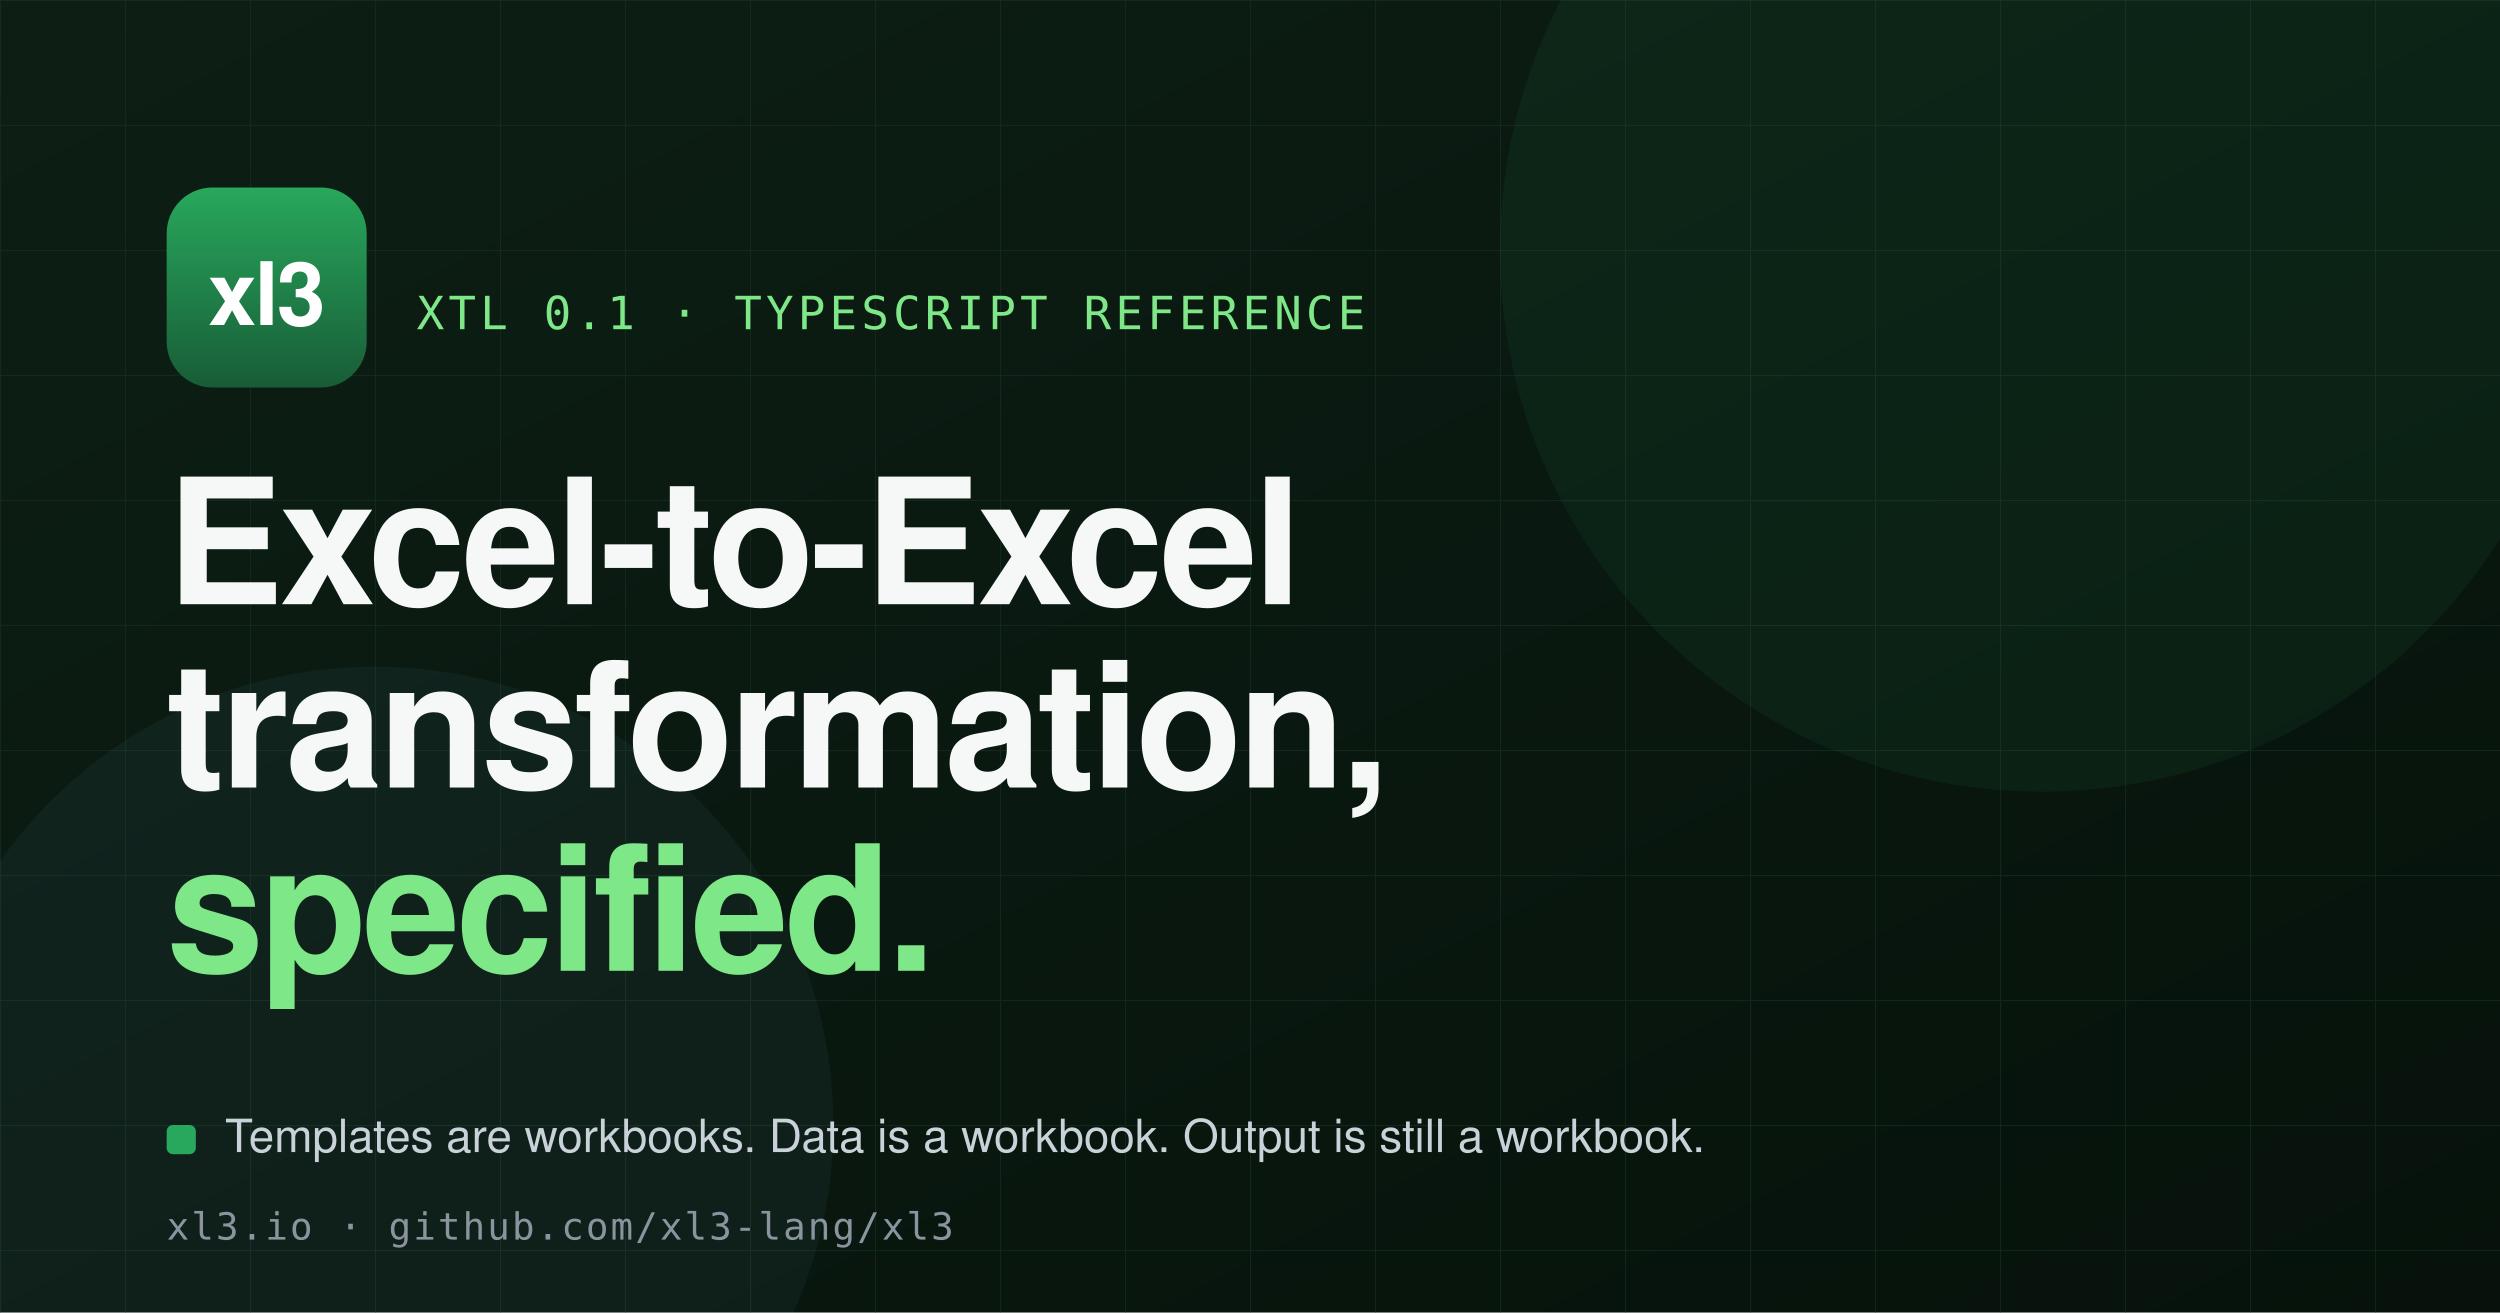
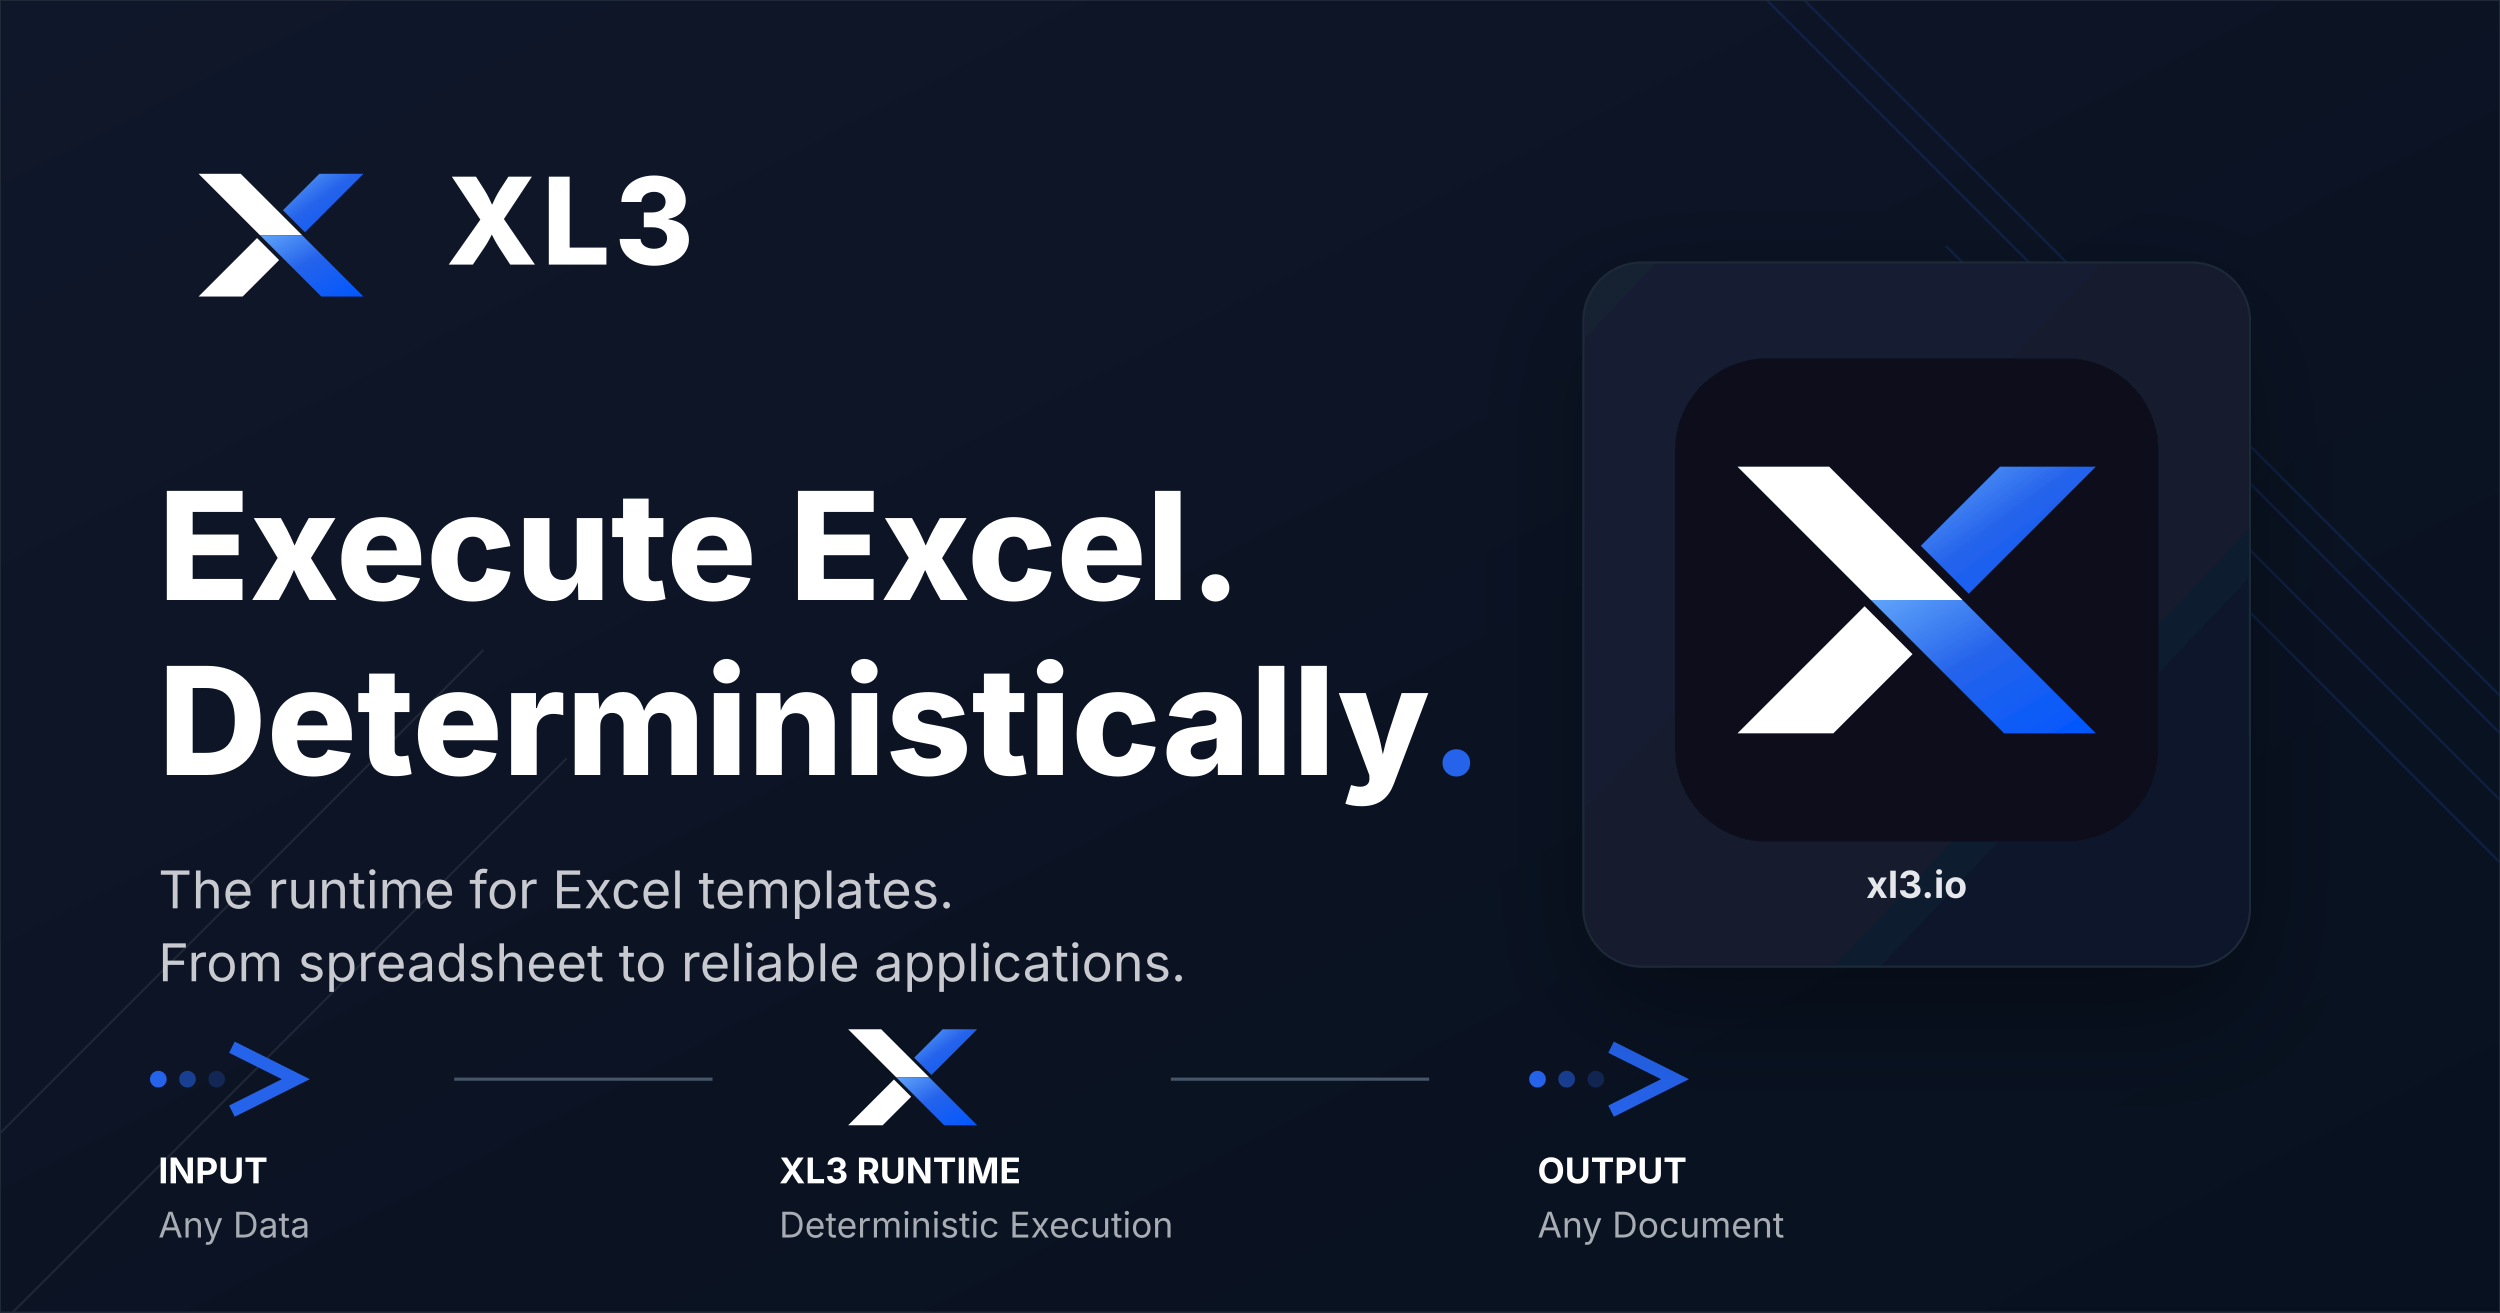
- <svg xmlns="http://www.w3.org/2000/svg" viewBox="0 0 1200 630" width="1200" height="630">
+ <svg xmlns="http://www.w3.org/2000/svg" width="1200" height="630" viewBox="0 0 1200 630">
  <defs>
    <linearGradient id="bg" x1="0" y1="0" x2="1" y2="1">
-       <stop offset="0" stop-color="#0d1f15" />
-       <stop offset="1" stop-color="#06120b" />
+       <stop offset="0" stop-color="#0F172A" />
+       <stop offset="0.58" stop-color="#0B1323" />
+       <stop offset="1" stop-color="#07111F" />
    </linearGradient>
-     <linearGradient id="excel" x1="0" y1="0" x2="0" y2="1">
-       <stop offset="0" stop-color="#28a85c" />
-       <stop offset="1" stop-color="#185c37" />
+     <linearGradient id="blue" x1="0" y1="0" x2="1" y2="1">
+       <stop offset="0" stop-color="#60A5FA" />
+       <stop offset="0.45" stop-color="#2563EB" />
+       <stop offset="1" stop-color="#0057FF" />
    </linearGradient>
-     <pattern id="grid" width="60" height="60" patternUnits="userSpaceOnUse">
-       <path d="M 60 0 L 0 0 0 60" fill="none" stroke="#1f3a2a" stroke-width="1" />
-     </pattern>
+     <linearGradient id="panel" x1="0" y1="0" x2="1" y2="1">
+       <stop offset="0" stop-color="#172033" />
+       <stop offset="1" stop-color="#0F172A" />
+     </linearGradient>
+     <filter id="shadow" x="-20%" y="-20%" width="140%" height="140%">
+       <feDropShadow dx="0" dy="22" stdDeviation="28" flood-color="#000000" flood-opacity="0.35" />
+     </filter>
+     <g id="symbolLight" fill-rule="evenodd" shape-rendering="geometricPrecision">
+       <path fill="url(#blue)" d="M168 64h46l-61 61-23-23z" />
+       <path fill="#FFFFFF" d="M42 192h46l38-38-23-23z" />
+       <path fill="#FFFFFF" d="M42 64h44l64 64h-44z" />
+       <path fill="url(#blue)" d="M106 128h44l64 64h-44z" />
+     </g>
  </defs>
  <rect width="1200" height="630" fill="url(#bg)" />
-   <rect width="1200" height="630" fill="url(#grid)" opacity="0.45" />
-   <circle cx="980" cy="120" r="260" fill="#28a85c" opacity="0.08" />
-   <circle cx="180" cy="540" r="220" fill="#79c0ff" opacity="0.05" />
-   <g transform="translate(80,90)">
-     <rect width="96" height="96" rx="22" fill="url(#excel)" />
-     <text x="48" y="66" text-anchor="middle" font-family="ui-sans-serif, system-ui, -apple-system, Segoe UI, Helvetica, Arial, sans-serif" font-size="42" font-weight="800" fill="#ffffff" letter-spacing="-1">xl3</text>
+   <path d="M792 -56 1264 416M856 -10 1328 462M934 118 1255 439M990 204 1280 494" fill="none" stroke="#2563EB" stroke-width="1.2" opacity="0.16" />
+   <path d="M-68 612 232 312M-28 664 272 364" fill="none" stroke="#FFFFFF" stroke-width="1" opacity="0.08" />
+   <rect x="0" y="0" width="1200" height="630" fill="none" stroke="#1F2937" stroke-width="1" />
+   <g transform="translate(76 54)">
+     <use href="#symbolLight" transform="scale(0.46)" />
+     <text x="138" y="73" font-family="Inter, ui-sans-serif, system-ui, -apple-system, Segoe UI, Helvetica, Arial, sans-serif" font-size="58" font-weight="800" fill="#FFFFFF" letter-spacing="2">XL3</text>
  </g>
-   <text x="200" y="158" font-family="ui-monospace, SFMono-Regular, Menlo, Consolas, monospace" font-size="22" fill="#7ee787" letter-spacing="2">XTL 0.1 · TYPESCRIPT REFERENCE</text>
-   <text x="80" y="290" font-family="ui-sans-serif, system-ui, -apple-system, Segoe UI, Helvetica, Arial, sans-serif" font-size="84" font-weight="800" fill="#f6f8f7" letter-spacing="-2">Excel-to-Excel</text>
-   <text x="80" y="378" font-family="ui-sans-serif, system-ui, -apple-system, Segoe UI, Helvetica, Arial, sans-serif" font-size="84" font-weight="800" fill="#f6f8f7" letter-spacing="-2">transformation,</text>
-   <text x="80" y="466" font-family="ui-sans-serif, system-ui, -apple-system, Segoe UI, Helvetica, Arial, sans-serif" font-size="84" font-weight="800" fill="#7ee787" letter-spacing="-2">specified.</text>
-   <g transform="translate(80,540)">
-     <rect width="14" height="14" rx="3" fill="#28a85c" />
-     <text x="28" y="13" font-family="ui-sans-serif, system-ui, -apple-system, Segoe UI, Helvetica, Arial, sans-serif" font-size="22" fill="#c9d1d9">Templates are workbooks. Data is a workbook. Output is still a workbook.</text>
+   <g transform="translate(76 288)">
+     <text x="0" y="0" font-family="Inter, ui-sans-serif, system-ui, -apple-system, Segoe UI, Helvetica, Arial, sans-serif" font-size="72" font-weight="800" fill="#FFFFFF">Execute Excel.</text>
+     <text x="0" y="84" font-family="Inter, ui-sans-serif, system-ui, -apple-system, Segoe UI, Helvetica, Arial, sans-serif" font-size="72" font-weight="800" fill="#FFFFFF">Deterministically<tspan fill="#2563EB">.</tspan>
+     </text>
+     <text x="0" y="148" font-family="Inter, ui-sans-serif, system-ui, -apple-system, Segoe UI, Helvetica, Arial, sans-serif" font-size="25" font-weight="400" fill="#E5E7EB" opacity="0.86">The runtime for Excel templates.</text>
+     <text x="0" y="183" font-family="Inter, ui-sans-serif, system-ui, -apple-system, Segoe UI, Helvetica, Arial, sans-serif" font-size="25" font-weight="400" fill="#E5E7EB" opacity="0.86">From spreadsheet to reliable applications.</text>
  </g>
-   <text x="80" y="595" font-family="ui-monospace, SFMono-Regular, Menlo, Consolas, monospace" font-size="18" fill="#8b949e" letter-spacing="1">xl3.io · github.com/xl3-lang/xl3</text>
+   <g transform="translate(76 518)">
+     <g>
+       <circle cx="0" cy="0" r="4" fill="#2563EB" />
+       <circle cx="14" cy="0" r="4" fill="#2563EB" opacity="0.55" />
+       <circle cx="28" cy="0" r="4" fill="#2563EB" opacity="0.24" />
+       <path d="M38 -14 66 0 38 14" fill="none" stroke="#2563EB" stroke-width="6" stroke-linecap="square" stroke-linejoin="miter" />
+       <text x="0" y="50" font-family="Inter, ui-sans-serif, system-ui, -apple-system, Segoe UI, Helvetica, Arial, sans-serif" font-size="17" font-weight="700" fill="#FFFFFF">INPUT</text>
+       <text x="0" y="76" font-family="Inter, ui-sans-serif, system-ui, -apple-system, Segoe UI, Helvetica, Arial, sans-serif" font-size="17" font-weight="400" fill="#E5E7EB" opacity="0.72">Any Data</text>
+     </g>
+     <path d="M142 0H266" stroke="#475569" stroke-width="1.5" />
+     <g transform="translate(316 -47) scale(0.36)">
+       <use href="#symbolLight" />
+     </g>
+     <text x="298" y="50" font-family="Inter, ui-sans-serif, system-ui, -apple-system, Segoe UI, Helvetica, Arial, sans-serif" font-size="17" font-weight="700" fill="#FFFFFF">XL3 RUNTIME</text>
+     <text x="298" y="76" font-family="Inter, ui-sans-serif, system-ui, -apple-system, Segoe UI, Helvetica, Arial, sans-serif" font-size="17" font-weight="400" fill="#E5E7EB" opacity="0.72">Deterministic Execution</text>
+     <path d="M486 0H610" stroke="#475569" stroke-width="1.5" />
+     <g transform="translate(662 0)">
+       <circle cx="0" cy="0" r="4" fill="#2563EB" />
+       <circle cx="14" cy="0" r="4" fill="#2563EB" opacity="0.55" />
+       <circle cx="28" cy="0" r="4" fill="#2563EB" opacity="0.24" />
+       <path d="M38 -14 66 0 38 14" fill="none" stroke="#2563EB" stroke-width="6" stroke-linecap="square" stroke-linejoin="miter" />
+       <text x="0" y="50" font-family="Inter, ui-sans-serif, system-ui, -apple-system, Segoe UI, Helvetica, Arial, sans-serif" font-size="17" font-weight="700" fill="#FFFFFF">OUTPUT</text>
+       <text x="0" y="76" font-family="Inter, ui-sans-serif, system-ui, -apple-system, Segoe UI, Helvetica, Arial, sans-serif" font-size="17" font-weight="400" fill="#E5E7EB" opacity="0.72">Any Document</text>
+     </g>
+   </g>
+   <g transform="translate(760 126)" filter="url(#shadow)">
+     <rect x="0" y="0" width="320" height="338" rx="28" fill="url(#panel)" stroke="#1F2937" />
+     <rect x="44" y="46" width="232" height="232" rx="44" fill="#07111F" />
+     <g transform="translate(32 34) scale(1)">
+       <use href="#symbolLight" />
+     </g>
+     <text x="160" y="305" text-anchor="middle" font-family="Inter, ui-sans-serif, system-ui, -apple-system, Segoe UI, Helvetica, Arial, sans-serif" font-size="18" font-weight="700" fill="#E5E7EB">xl3.io</text>
+   </g>
</svg>
